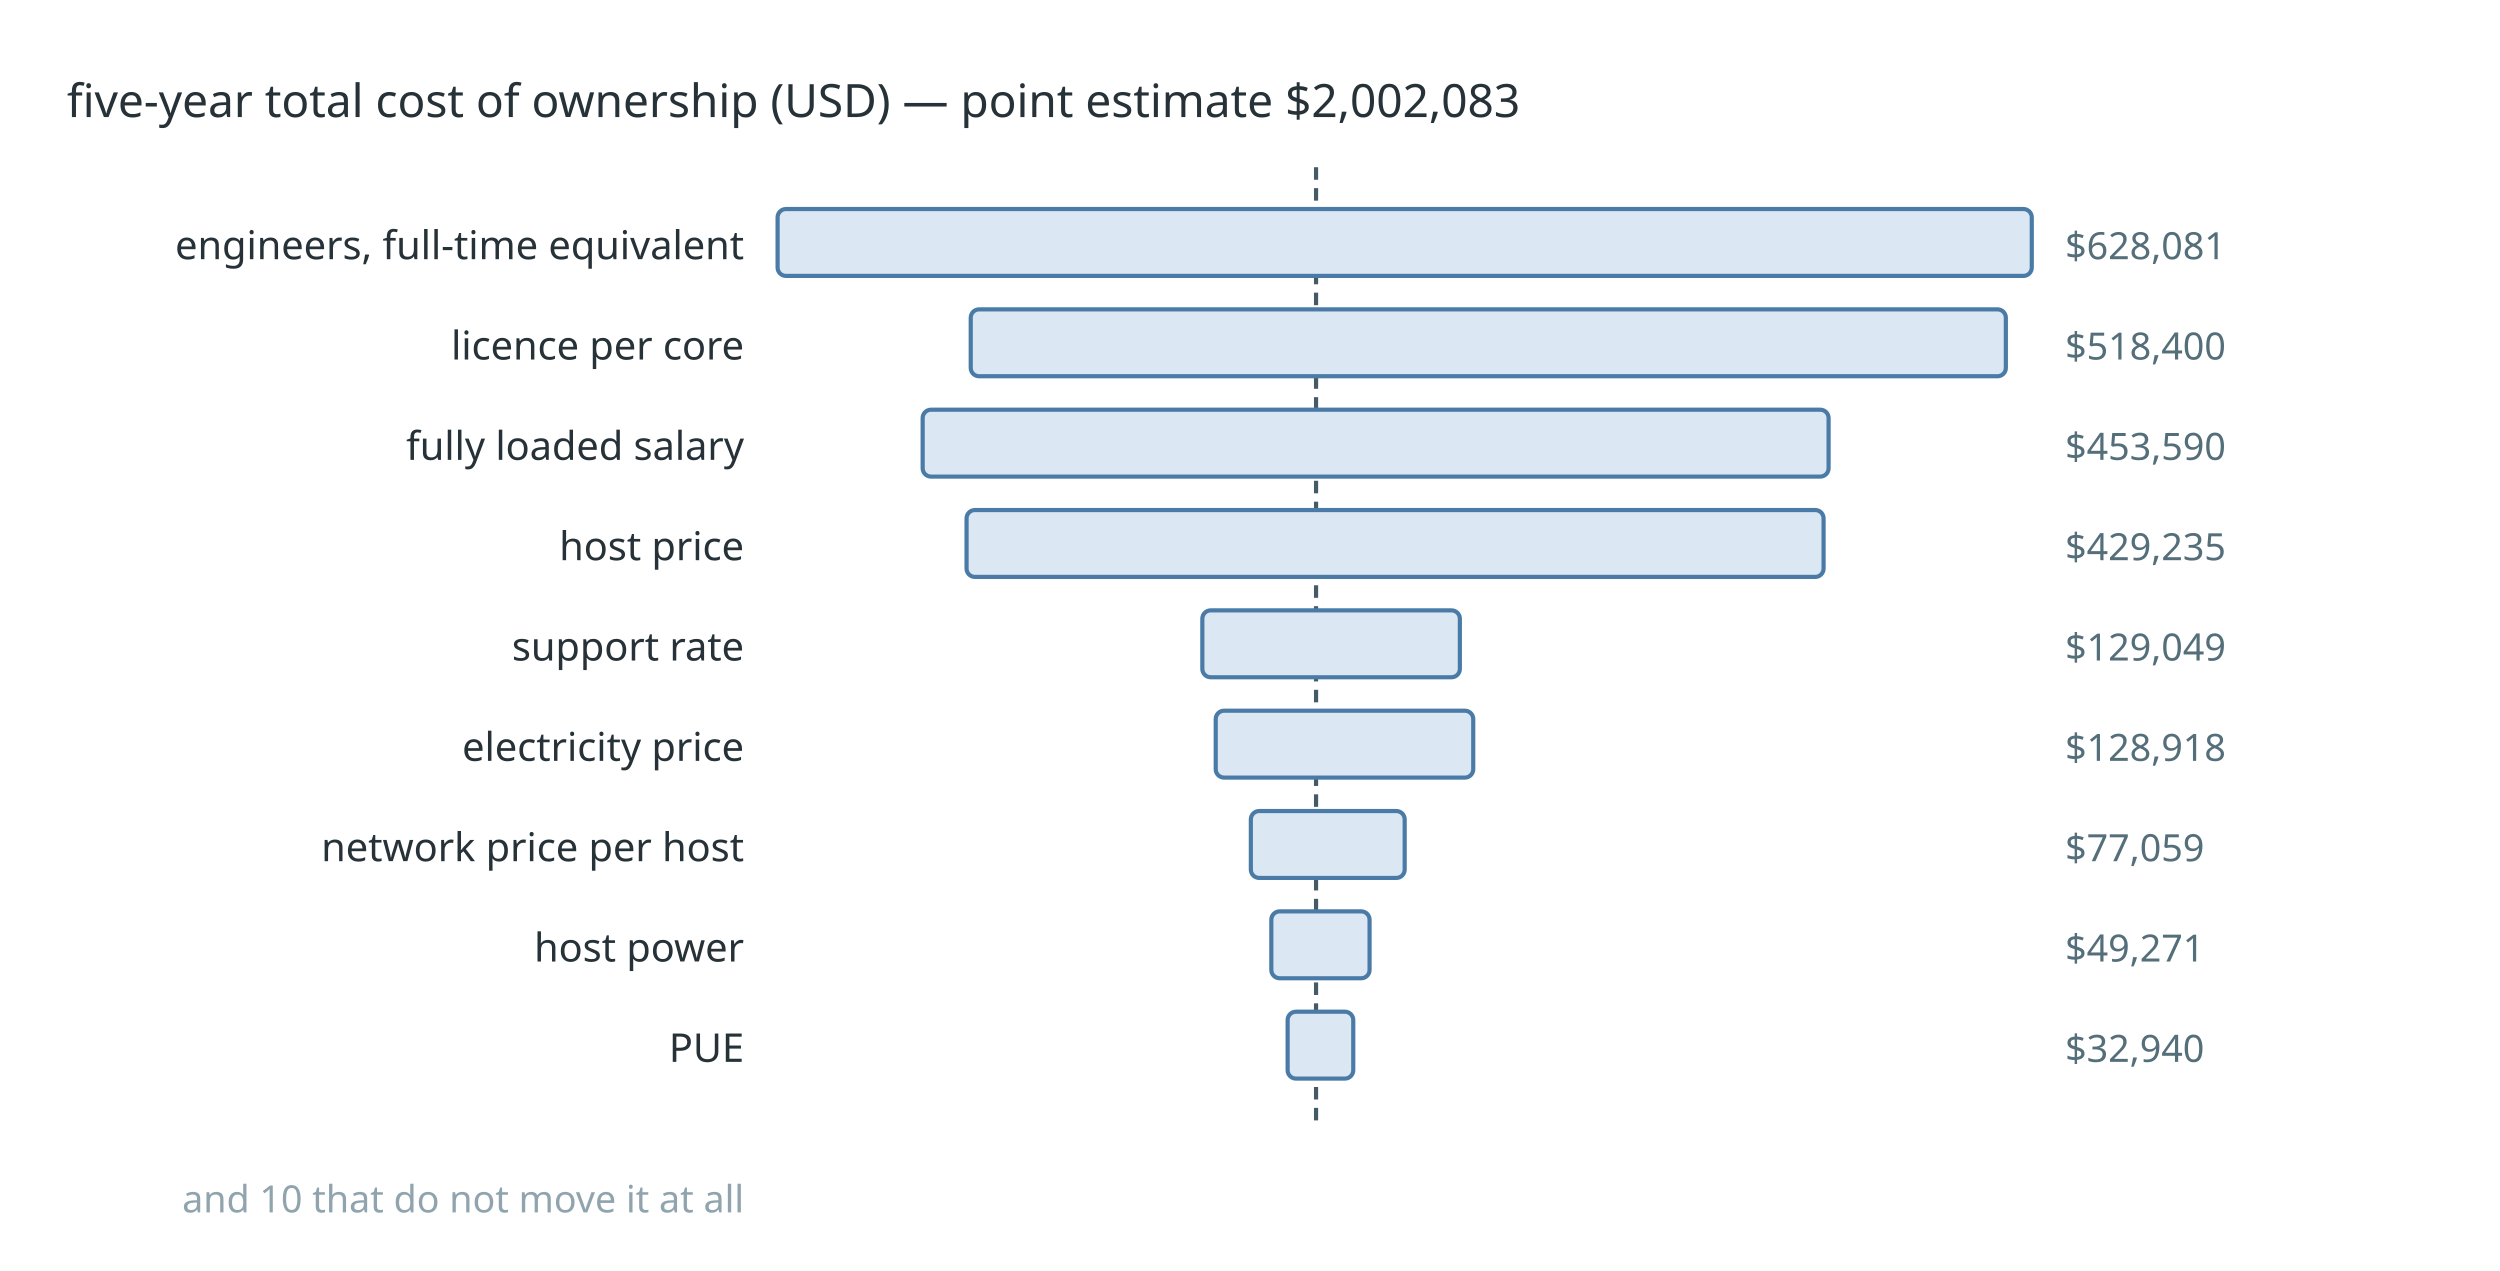
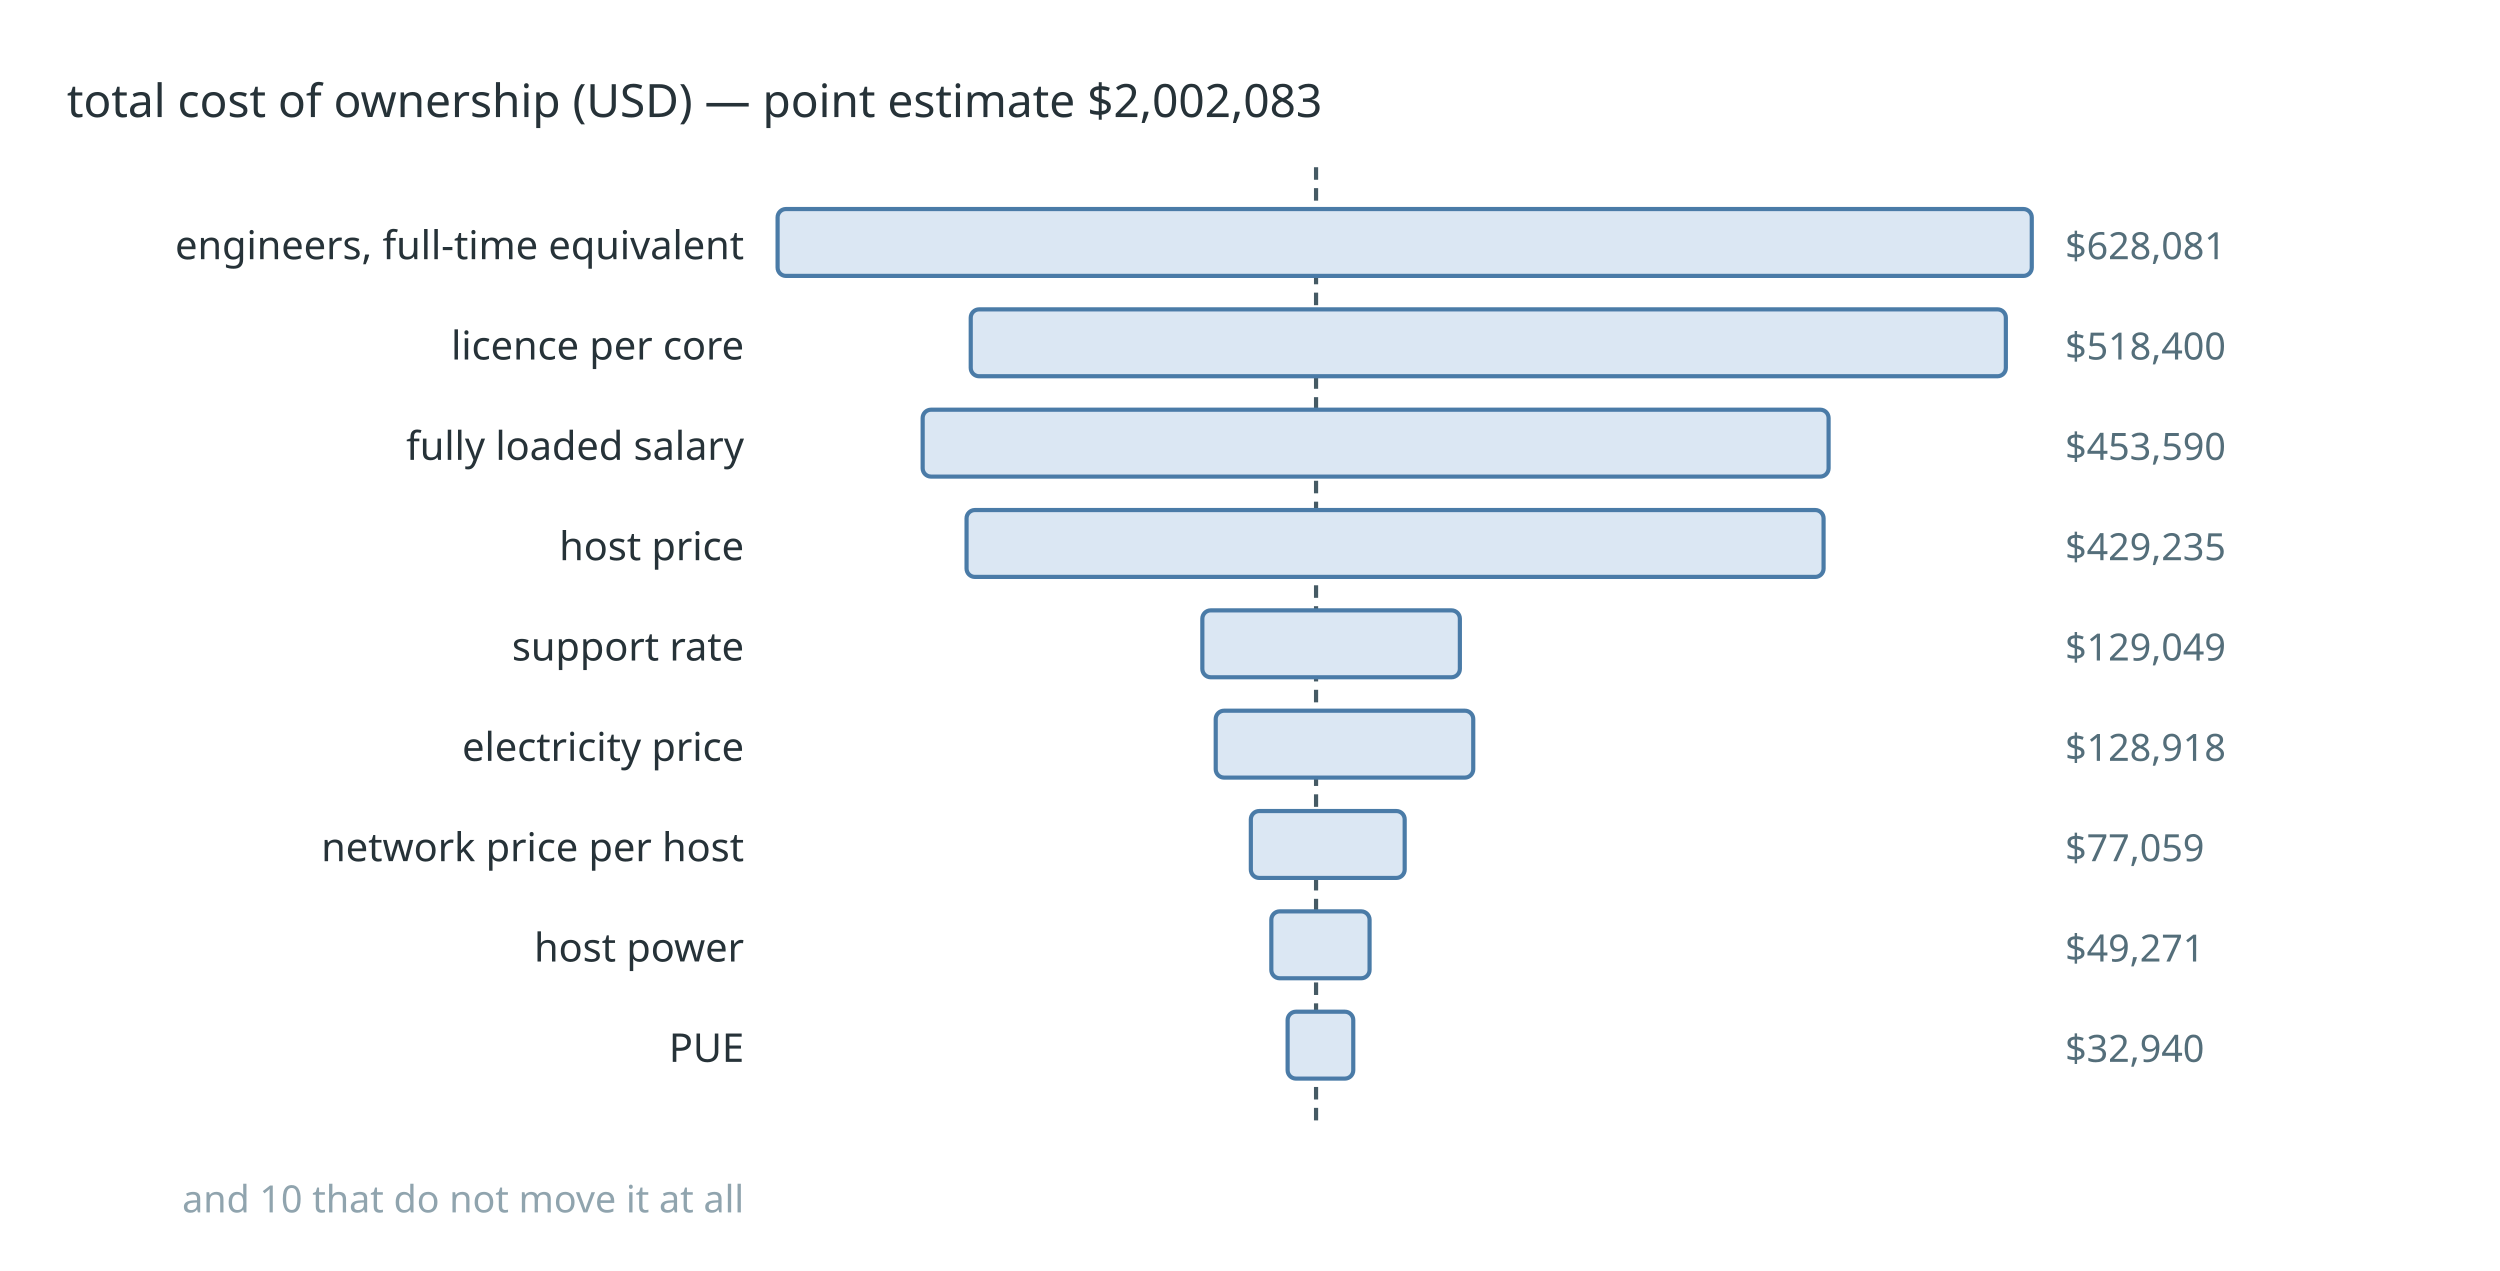
<svg xmlns="http://www.w3.org/2000/svg" viewBox="0 0 598 304" width="598" height="304" role="img" font-family="system-ui, sans-serif">
  <rect width="598" height="304" fill="#ffffff" />
-   <text x="16" y="28" font-size="11" fill="#263238">five-year total cost of ownership (USD) — point estimate $2,002,083</text>
+   <text x="16" y="28" font-size="11" fill="#263238">total cost of ownership (USD) — point estimate $2,002,083</text>
  <line x1="314.8" y1="40" x2="314.8" y2="270" stroke="#455a64" stroke-width="1" stroke-dasharray="3 2" />
  <text x="177.975" y="290" font-size="9" text-anchor="end" fill="#90a4ae">and 10 that do not move it at all</text>
  <rect x="186.0" y="50.0" width="300.0" height="16.0" rx="2" fill="#dbe7f3" stroke="#4a7ba7" stroke-width="1" />
  <text x="177.975" y="62.0" font-size="9.5" text-anchor="end" fill="#263238">engineers, full-time equivalent</text>
  <text x="493.975" y="62.0" font-size="9" fill="#546e7a">$628,081</text>
  <rect x="232.2" y="74.0" width="247.6" height="16.0" rx="2" fill="#dbe7f3" stroke="#4a7ba7" stroke-width="1" />
  <text x="177.975" y="86.0" font-size="9.5" text-anchor="end" fill="#263238">licence per core</text>
  <text x="493.975" y="86.0" font-size="9" fill="#546e7a">$518,400</text>
  <rect x="220.7" y="98.0" width="216.7" height="16.0" rx="2" fill="#dbe7f3" stroke="#4a7ba7" stroke-width="1" />
  <text x="177.975" y="110.0" font-size="9.5" text-anchor="end" fill="#263238">fully loaded salary</text>
  <text x="493.975" y="110.0" font-size="9" fill="#546e7a">$453,590</text>
  <rect x="231.2" y="122.0" width="205.0" height="16.0" rx="2" fill="#dbe7f3" stroke="#4a7ba7" stroke-width="1" />
  <text x="177.975" y="134.0" font-size="9.5" text-anchor="end" fill="#263238">host price</text>
  <text x="493.975" y="134.0" font-size="9" fill="#546e7a">$429,235</text>
  <rect x="287.6" y="146.0" width="61.6" height="16.0" rx="2" fill="#dbe7f3" stroke="#4a7ba7" stroke-width="1" />
  <text x="177.975" y="158.0" font-size="9.5" text-anchor="end" fill="#263238">support rate</text>
  <text x="493.975" y="158.0" font-size="9" fill="#546e7a">$129,049</text>
  <rect x="290.8" y="170.0" width="61.6" height="16.0" rx="2" fill="#dbe7f3" stroke="#4a7ba7" stroke-width="1" />
  <text x="177.975" y="182.0" font-size="9.5" text-anchor="end" fill="#263238">electricity price</text>
  <text x="493.975" y="182.0" font-size="9" fill="#546e7a">$128,918</text>
  <rect x="299.2" y="194.0" width="36.8" height="16.0" rx="2" fill="#dbe7f3" stroke="#4a7ba7" stroke-width="1" />
  <text x="177.975" y="206.0" font-size="9.5" text-anchor="end" fill="#263238">network price per host</text>
  <text x="493.975" y="206.0" font-size="9" fill="#546e7a">$77,059</text>
  <rect x="304.1" y="218.0" width="23.5" height="16.0" rx="2" fill="#dbe7f3" stroke="#4a7ba7" stroke-width="1" />
  <text x="177.975" y="230.0" font-size="9.5" text-anchor="end" fill="#263238">host power</text>
  <text x="493.975" y="230.0" font-size="9" fill="#546e7a">$49,271</text>
  <rect x="308.0" y="242.0" width="15.7" height="16.0" rx="2" fill="#dbe7f3" stroke="#4a7ba7" stroke-width="1" />
  <text x="177.975" y="254.0" font-size="9.5" text-anchor="end" fill="#263238">PUE</text>
  <text x="493.975" y="254.0" font-size="9" fill="#546e7a">$32,940</text>
</svg>
